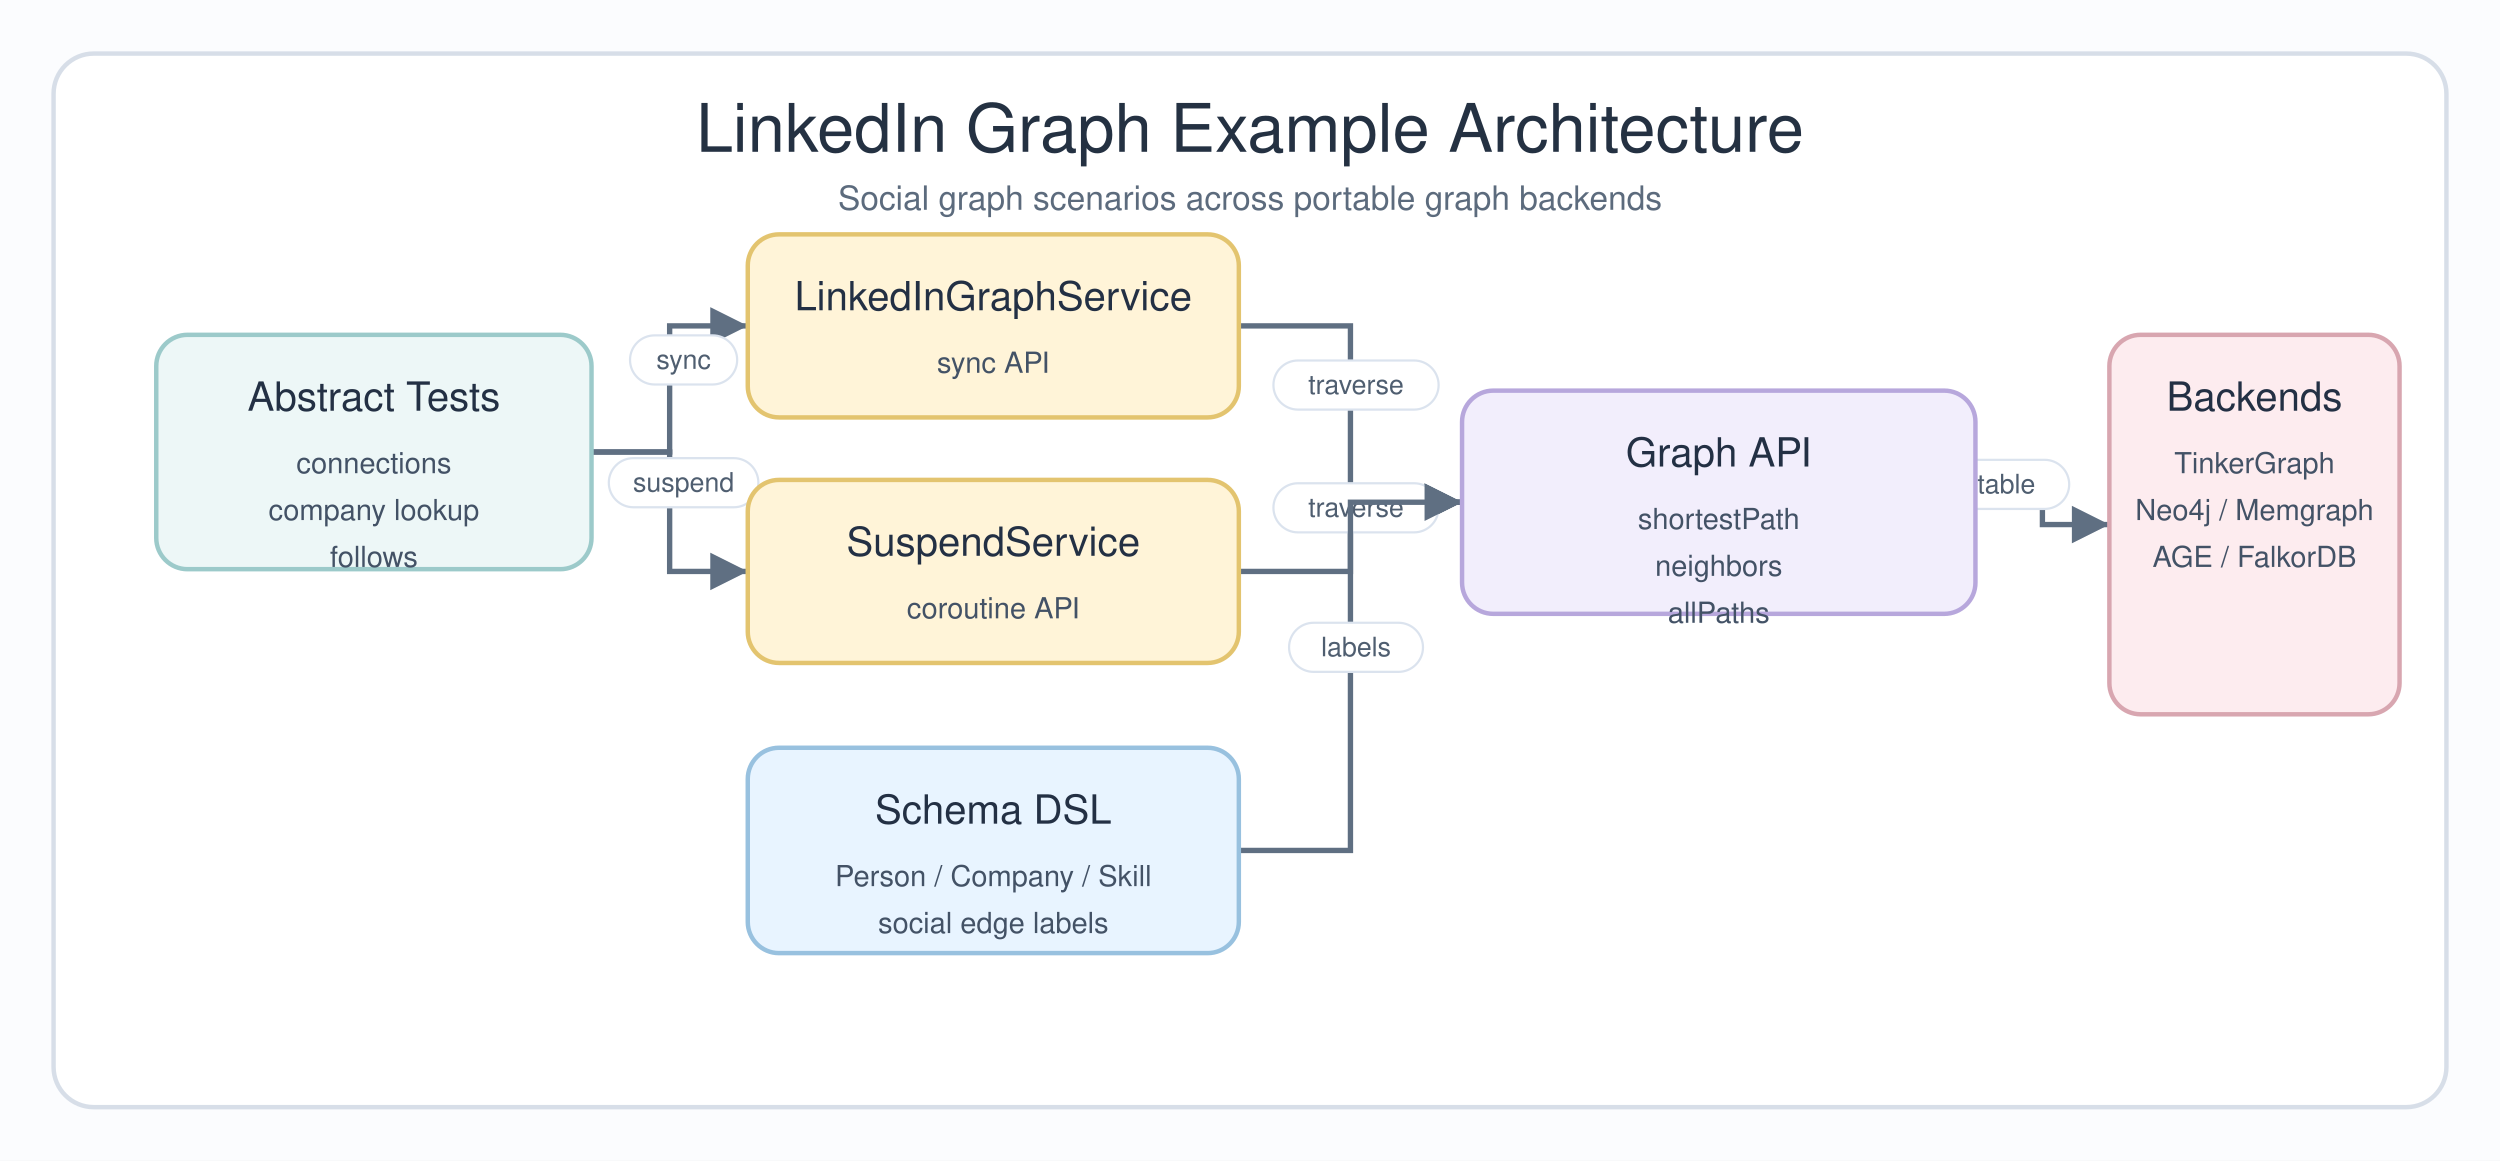
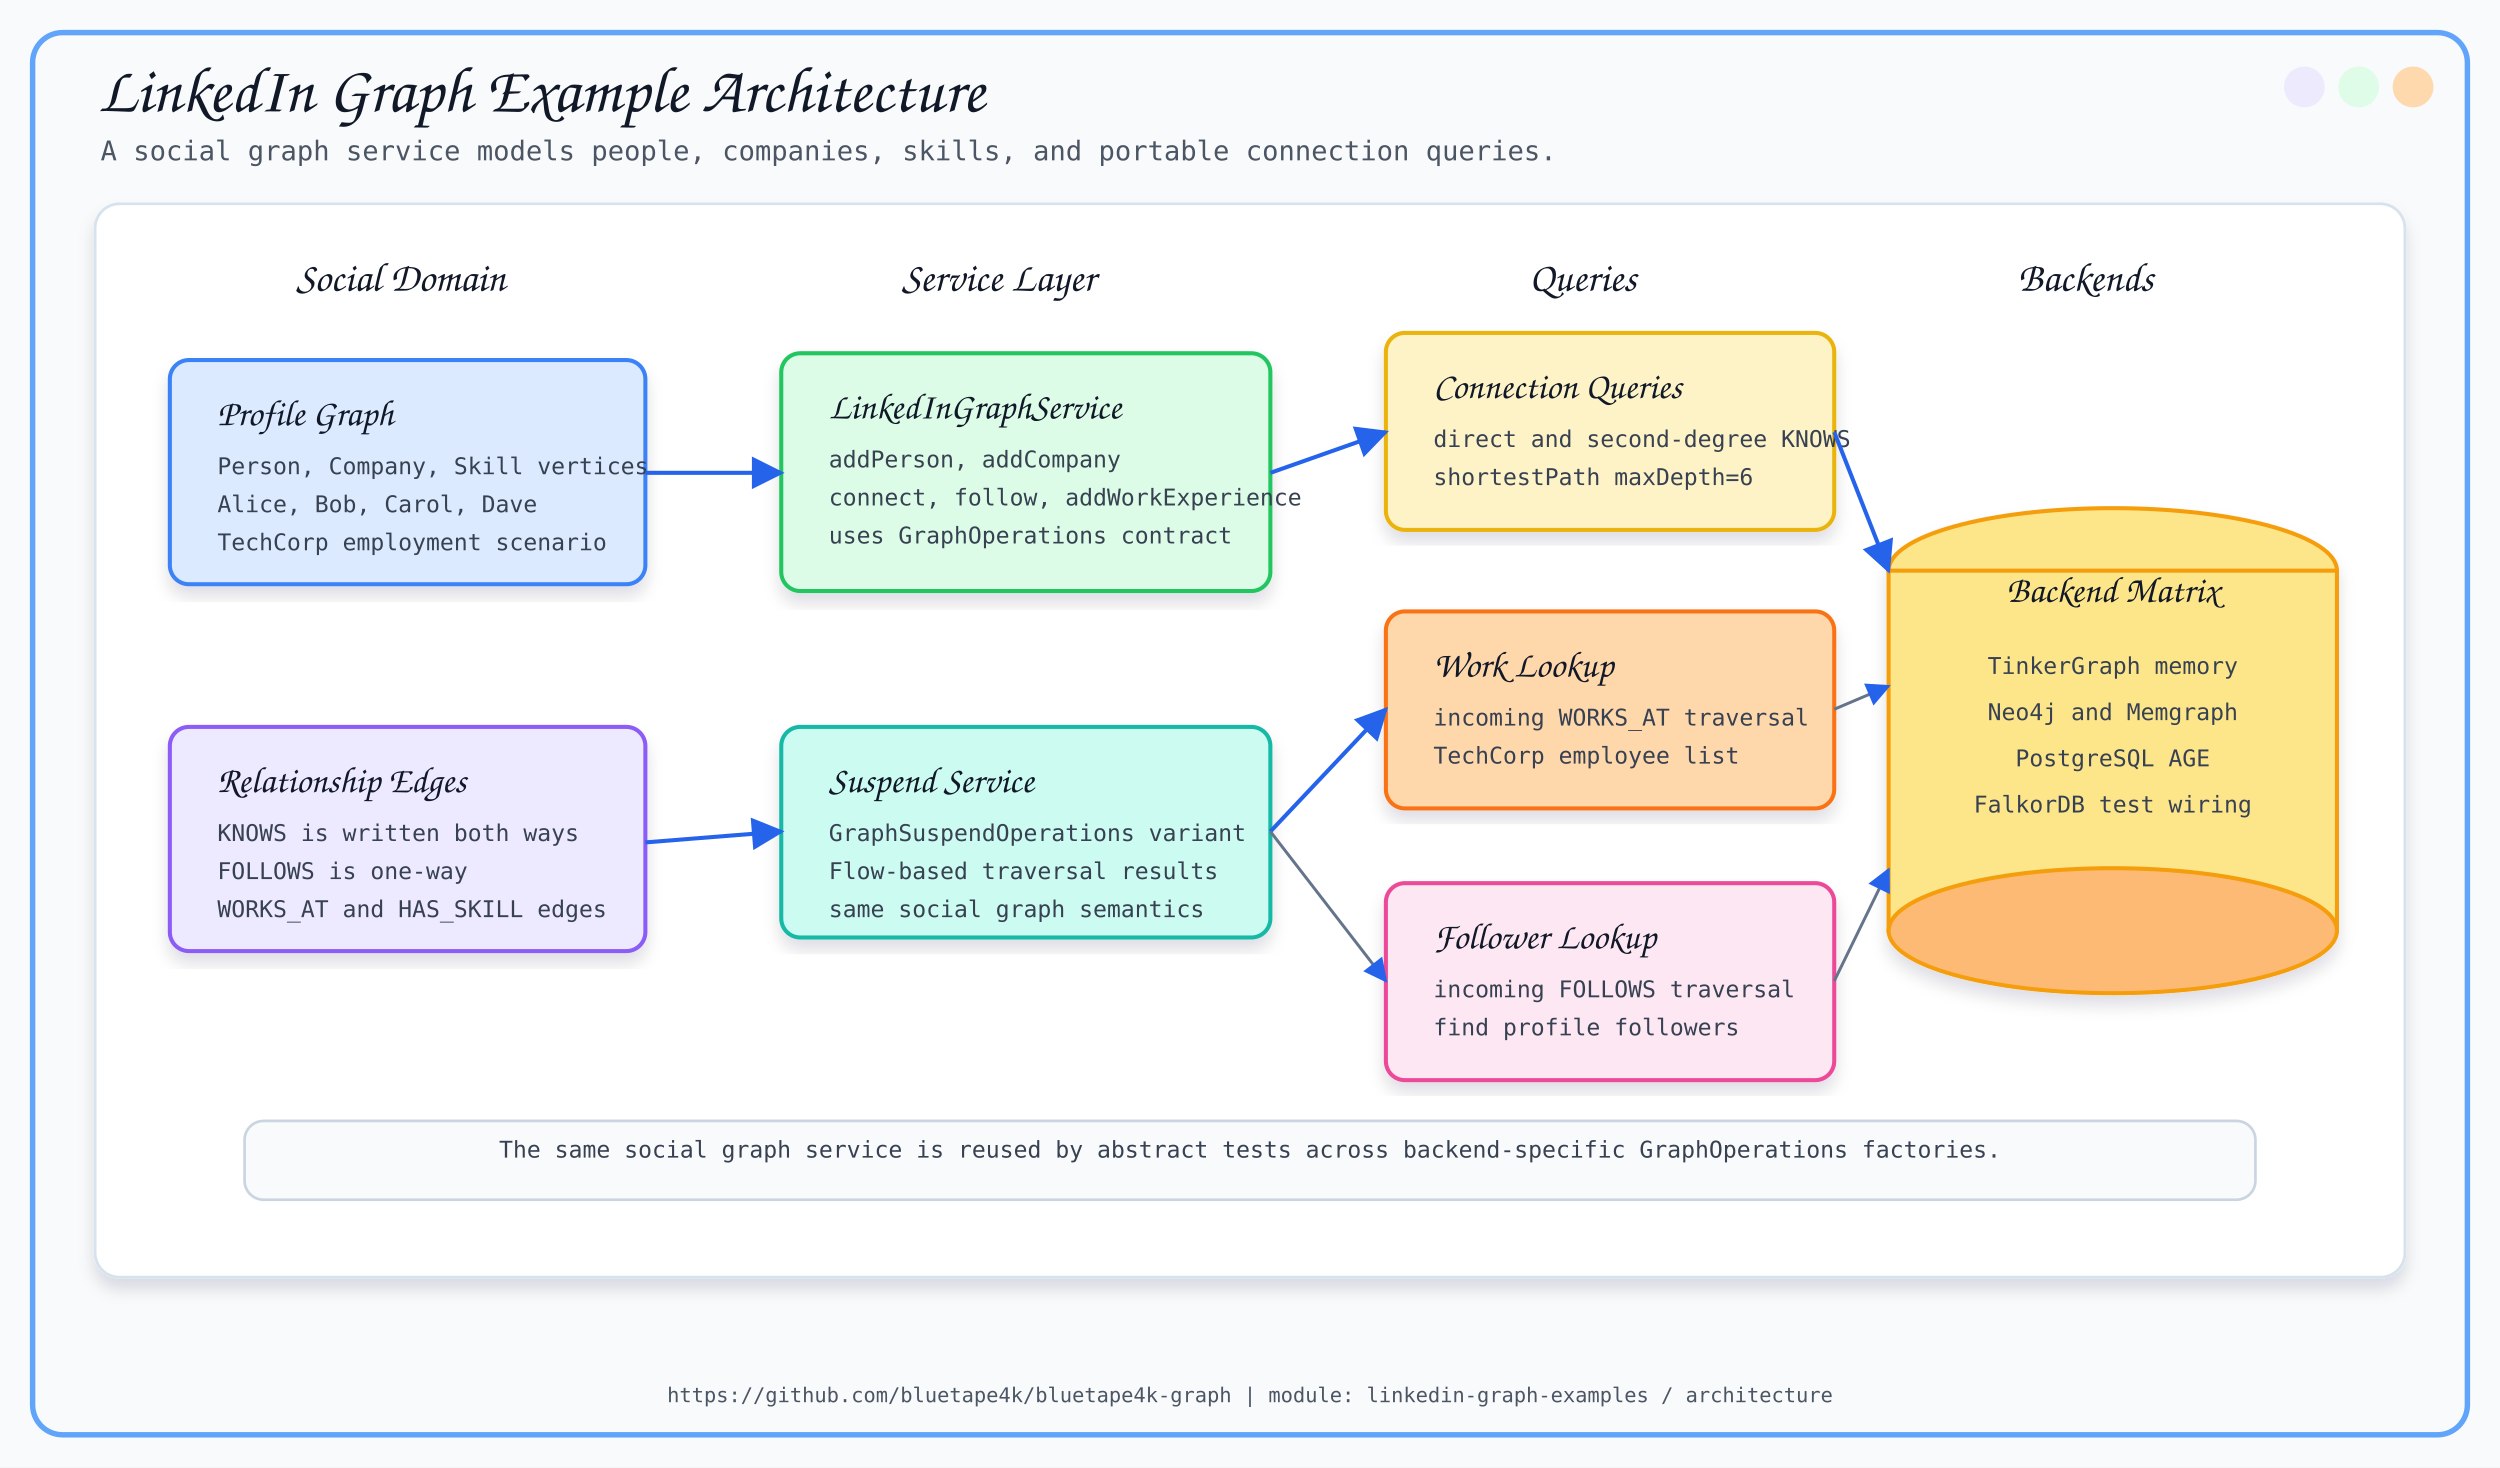
- <svg xmlns="http://www.w3.org/2000/svg" width="1120" height="520" viewBox="0 0 1120 520" role="img" aria-labelledby="title desc">
+ <svg xmlns="http://www.w3.org/2000/svg" width="1840" height="1080" viewBox="0 0 1840 1080">
  <defs>
-     <marker id="arrow" markerWidth="9" markerHeight="9" refX="8" refY="4.5" orient="auto" markerUnits="strokeWidth">
-       <path d="M1,1 L8,4.5 L1,8 Z" fill="#5f6f82" />
+     <filter id="softShadow" x="-8%" y="-8%" width="116%" height="116%">
+       <feDropShadow dx="0" dy="8" stdDeviation="6" flood-color="#0F172A" flood-opacity="0.13" />
+     </filter>
+     <marker id="arrow" viewBox="0 0 10 10" refX="9" refY="5" markerWidth="8" markerHeight="8" orient="auto">
+       <path d="M 0 0 L 10 5 L 0 10 z" fill="#2563EB" />
    </marker>
-     <style>
-       .canvas { fill: #fbfcfe; }
-       .frame { fill: #ffffff; stroke: #d7dee8; stroke-width: 2; }
-       .title { font-family: "Architects Daughter", "Comic Sans MS", "Helvetica", sans-serif; font-size: 30px; fill: #243142; }
-       .subtitle { font-family: "Comic Mono", "Comic Sans MS", "Helvetica", sans-serif; font-size: 15px; fill: #5c6b7d; }
-       .box-title { font-family: "Architects Daughter", "Comic Sans MS", "Helvetica", sans-serif; font-size: 18px; fill: #233044; }
-       .box-text { font-family: "Comic Mono", "Comic Sans MS", "Helvetica", sans-serif; font-size: 13px; fill: #435266; }
-       .label { font-family: "Comic Mono", "Comic Sans MS", "Helvetica", sans-serif; font-size: 12px; fill: #4f5e70; }
-       .edge { fill: none; stroke: #5f6f82; stroke-width: 2.4; marker-end: url(#arrow); }
-       .pill { fill: #ffffff; stroke: #dbe3ee; stroke-width: 1; }
-     </style>
  </defs>
-   <rect class="canvas" width="1120" height="520" />
-   <rect class="frame" x="24" y="24" width="1072" height="472" rx="18" />
-   <text class="title" x="560" y="68" text-anchor="middle">LinkedIn Graph Example Architecture</text>
-   <text class="subtitle" x="560" y="94" text-anchor="middle">Social graph scenarios across portable graph backends</text>
-   <path class="edge" d="M 265 202.5 H 300 V 146 H 335" />
-   <rect class="pill" x="282.25" y="150.25" width="48" height="22" rx="11" />
-   <text class="label" x="306.25" y="165.25" text-anchor="middle">sync</text>
-   <path class="edge" d="M 265 202.5 H 300 V 256 H 335" />
-   <rect class="pill" x="272.75" y="205.25" width="67" height="22" rx="11" />
-   <text class="label" x="306.25" y="220.25" text-anchor="middle">suspend</text>
-   <path class="edge" d="M 555 146 H 605 V 225 H 655" />
-   <rect class="pill" x="570.5" y="161.5" width="74" height="22" rx="11" />
-   <text class="label" x="607.5" y="176.5" text-anchor="middle">traverse</text>
-   <path class="edge" d="M 555 256 H 605 V 225 H 655" />
-   <rect class="pill" x="570.5" y="216.5" width="74" height="22" rx="11" />
-   <text class="label" x="607.5" y="231.5" text-anchor="middle">traverse</text>
-   <path class="edge" d="M 555 381 H 605 V 225 H 655" />
-   <rect class="pill" x="577.5" y="279" width="60" height="22" rx="11" />
-   <text class="label" x="607.5" y="294" text-anchor="middle">labels</text>
-   <path class="edge" d="M 885 225 H 915 V 235 H 945" />
-   <rect class="pill" x="853" y="206" width="74" height="22" rx="11" />
-   <text class="label" x="890" y="221" text-anchor="middle">portable</text>
-   <g>
-     <rect x="70" y="150" width="195" height="105" rx="14" fill="#edf7f7" stroke="#9ccaca" stroke-width="2" />
-     <text class="box-title" x="167.5" y="184" text-anchor="middle">Abstract Tests</text>
-     <text class="box-text" x="167.5" y="212" text-anchor="middle">connections</text>
-     <text class="box-text" x="167.5" y="233" text-anchor="middle">company lookup</text>
-     <text class="box-text" x="167.5" y="254" text-anchor="middle">follows</text>
+   <style>
+     .title { font-family: 'Architects Daughter', cursive; font-size: 48px; fill: #111827; }
+     .subtitle { font-family: 'Comic Mono', monospace; font-size: 20px; fill: #4B5563; }
+     .section { font-family: 'Architects Daughter', cursive; font-size: 30px; fill: #111827; }
+     .label { font-family: 'Architects Daughter', cursive; font-size: 27px; fill: #111827; }
+     .small { font-family: 'Comic Mono', monospace; font-size: 17px; fill: #374151; }
+     .tiny { font-family: 'Comic Mono', monospace; font-size: 15px; fill: #4B5563; }
+     .card { filter: url(#softShadow); }
+     .line { stroke: #2563EB; stroke-width: 3; fill: none; marker-end: url(#arrow); }
+     .thin { stroke: #64748B; stroke-width: 2.2; fill: none; marker-end: url(#arrow); }
+   </style>
+   <rect x="0" y="0" width="1840" height="1080" fill="#F8FAFC" />
+   <rect x="24" y="24" width="1792" height="1032" rx="22" fill="none" stroke="#60A5FA" stroke-width="4" />
+   <circle cx="1776" cy="64" r="15" fill="#FED7AA" opacity="0.95" />
+   <circle cx="1736" cy="64" r="15" fill="#DCFCE7" opacity="0.95" />
+   <circle cx="1696" cy="64" r="15" fill="#EDE9FE" opacity="0.95" />
+   <text x="72" y="82" class="title">LinkedIn Graph Example Architecture</text>
+   <text x="74" y="118" class="subtitle">A social graph service models people, companies, skills, and portable connection queries.</text>
+   <rect x="70" y="150" width="1700" height="790" rx="18" fill="#FFFFFF" stroke="#D6E2ED" stroke-width="2" filter="url(#softShadow)" />
+   <text x="295" y="214" text-anchor="middle" class="section">Social Domain</text>
+   <text x="735" y="214" text-anchor="middle" class="section">Service Layer</text>
+   <text x="1165" y="214" text-anchor="middle" class="section">Queries</text>
+   <text x="1535" y="214" text-anchor="middle" class="section">Backends</text>
+   <rect x="125" y="265" width="350" height="165" rx="14" fill="#DBEAFE" stroke="#3B82F6" stroke-width="3" class="card" />
+   <text x="160" y="313" class="label">Profile Graph</text>
+   <text x="160" y="349" class="small">Person, Company, Skill vertices</text>
+   <text x="160" y="377" class="small">Alice, Bob, Carol, Dave</text>
+   <text x="160" y="405" class="small">TechCorp employment scenario</text>
+   <rect x="125" y="535" width="350" height="165" rx="14" fill="#EDE9FE" stroke="#8B5CF6" stroke-width="3" class="card" />
+   <text x="160" y="583" class="label">Relationship Edges</text>
+   <text x="160" y="619" class="small">KNOWS is written both ways</text>
+   <text x="160" y="647" class="small">FOLLOWS is one-way</text>
+   <text x="160" y="675" class="small">WORKS_AT and HAS_SKILL edges</text>
+   <rect x="575" y="260" width="360" height="175" rx="14" fill="#DCFCE7" stroke="#22C55E" stroke-width="3" class="card" />
+   <text x="610" y="308" class="label">LinkedInGraphService</text>
+   <text x="610" y="344" class="small">addPerson, addCompany</text>
+   <text x="610" y="372" class="small">connect, follow, addWorkExperience</text>
+   <text x="610" y="400" class="small">uses GraphOperations contract</text>
+   <rect x="575" y="535" width="360" height="155" rx="14" fill="#CCFBF1" stroke="#14B8A6" stroke-width="3" class="card" />
+   <text x="610" y="583" class="label">Suspend Service</text>
+   <text x="610" y="619" class="small">GraphSuspendOperations variant</text>
+   <text x="610" y="647" class="small">Flow-based traversal results</text>
+   <text x="610" y="675" class="small">same social graph semantics</text>
+   <rect x="1020" y="245" width="330" height="145" rx="14" fill="#FEF3C7" stroke="#EAB308" stroke-width="3" class="card" />
+   <text x="1055" y="293" class="label">Connection Queries</text>
+   <text x="1055" y="329" class="small">direct and second-degree KNOWS</text>
+   <text x="1055" y="357" class="small">shortestPath maxDepth=6</text>
+   <rect x="1020" y="450" width="330" height="145" rx="14" fill="#FED7AA" stroke="#F97316" stroke-width="3" class="card" />
+   <text x="1055" y="498" class="label">Work Lookup</text>
+   <text x="1055" y="534" class="small">incoming WORKS_AT traversal</text>
+   <text x="1055" y="562" class="small">TechCorp employee list</text>
+   <rect x="1020" y="650" width="330" height="145" rx="14" fill="#FCE7F3" stroke="#EC4899" stroke-width="3" class="card" />
+   <text x="1055" y="698" class="label">Follower Lookup</text>
+   <text x="1055" y="734" class="small">incoming FOLLOWS traversal</text>
+   <text x="1055" y="762" class="small">find profile followers</text>
+   <g class="card">
+     <ellipse cx="1555" cy="420" rx="165" ry="46" fill="#FDE68A" stroke="#F59E0B" stroke-width="3" />
+     <rect x="1390" y="420" width="330" height="265" fill="#FDE68A" stroke="#F59E0B" stroke-width="3" />
+     <ellipse cx="1555" cy="685" rx="165" ry="46" fill="#FDBA74" stroke="#F59E0B" stroke-width="3" />
  </g>
-   <g>
-     <rect x="335" y="105" width="220" height="82" rx="14" fill="#fff4d8" stroke="#e3c46f" stroke-width="2" />
-     <text class="box-title" x="445" y="139" text-anchor="middle">LinkedInGraphService</text>
-     <text class="box-text" x="445" y="167" text-anchor="middle">sync API</text>
-   </g>
-   <g>
-     <rect x="335" y="215" width="220" height="82" rx="14" fill="#fff4d8" stroke="#e3c46f" stroke-width="2" />
-     <text class="box-title" x="445" y="249" text-anchor="middle">SuspendService</text>
-     <text class="box-text" x="445" y="277" text-anchor="middle">coroutine API</text>
-   </g>
-   <g>
-     <rect x="335" y="335" width="220" height="92" rx="14" fill="#e8f4ff" stroke="#98c1df" stroke-width="2" />
-     <text class="box-title" x="445" y="369" text-anchor="middle">Schema DSL</text>
-     <text class="box-text" x="445" y="397" text-anchor="middle">Person / Company / Skill</text>
-     <text class="box-text" x="445" y="418" text-anchor="middle">social edge labels</text>
-   </g>
-   <g>
-     <rect x="655" y="175" width="230" height="100" rx="14" fill="#f2eefc" stroke="#b7a7dc" stroke-width="2" />
-     <text class="box-title" x="770" y="209" text-anchor="middle">Graph API</text>
-     <text class="box-text" x="770" y="237" text-anchor="middle">shortestPath</text>
-     <text class="box-text" x="770" y="258" text-anchor="middle">neighbors</text>
-     <text class="box-text" x="770" y="279" text-anchor="middle">allPaths</text>
-   </g>
-   <g>
-     <rect x="945" y="150" width="130" height="170" rx="14" fill="#fdecef" stroke="#d8a6b0" stroke-width="2" />
-     <text class="box-title" x="1010" y="184" text-anchor="middle">Backends</text>
-     <text class="box-text" x="1010" y="212" text-anchor="middle">TinkerGraph</text>
-     <text class="box-text" x="1010" y="233" text-anchor="middle">Neo4j / Memgraph</text>
-     <text class="box-text" x="1010" y="254" text-anchor="middle">AGE / FalkorDB</text>
-   </g>
+   <text x="1555" y="443" text-anchor="middle" class="label">Backend Matrix</text>
+   <text x="1555" y="496" text-anchor="middle" class="small">TinkerGraph memory</text>
+   <text x="1555" y="530" text-anchor="middle" class="small">Neo4j and Memgraph</text>
+   <text x="1555" y="564" text-anchor="middle" class="small">PostgreSQL AGE</text>
+   <text x="1555" y="598" text-anchor="middle" class="small">FalkorDB test wiring</text>
+   <path d="M 475 348 L 575 348" class="line" />
+   <path d="M 475 620 L 575 612" class="line" />
+   <path d="M 935 348 L 1020 318" class="line" />
+   <path d="M 935 612 L 1020 522" class="line" />
+   <path d="M 935 612 L 1020 722" class="thin" />
+   <path d="M 1350 318 L 1390 420" class="line" />
+   <path d="M 1350 522 L 1390 505" class="thin" />
+   <path d="M 1350 722 L 1390 640" class="thin" />
+   <rect x="180" y="825" width="1480" height="58" rx="14" fill="#F8FAFC" stroke="#CBD5E1" stroke-width="2" />
+   <text x="920" y="852" text-anchor="middle" class="small">The same social graph service is reused by abstract tests across backend-specific GraphOperations factories.</text>
+   <text x="920" y="1032" text-anchor="middle" class="tiny">https://github.com/bluetape4k/bluetape4k-graph | module: linkedin-graph-examples / architecture</text>
</svg>
